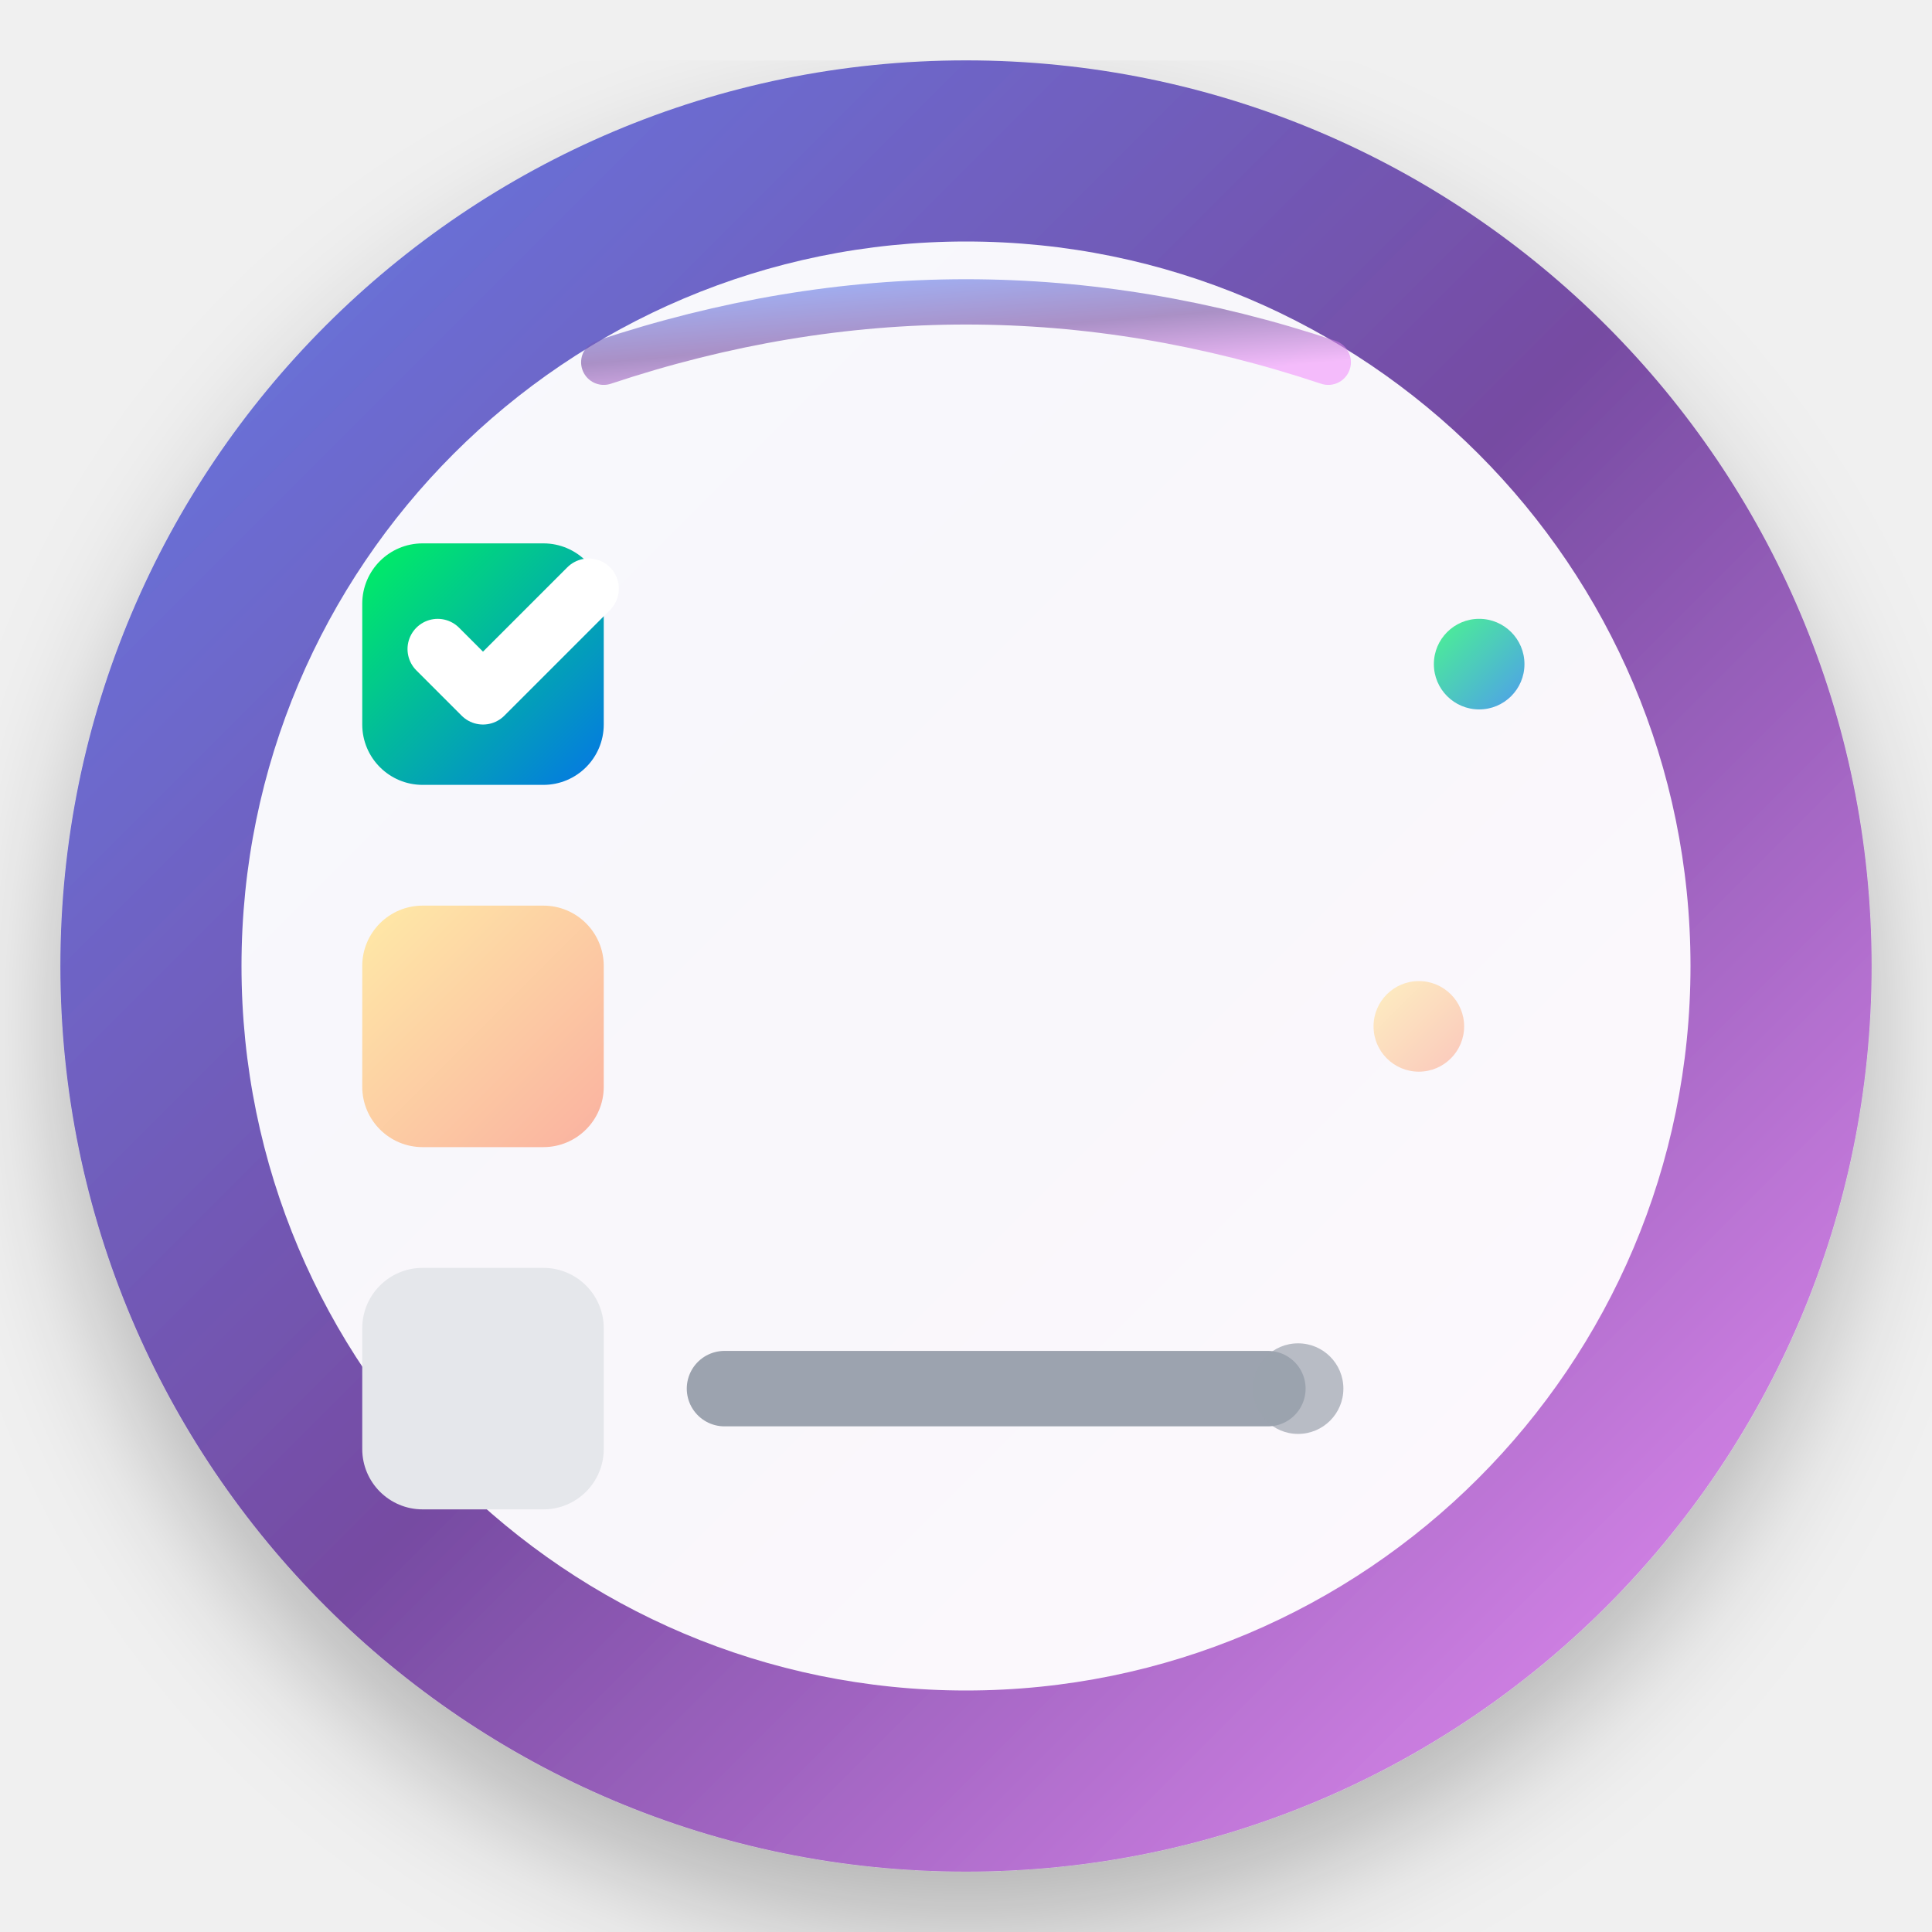
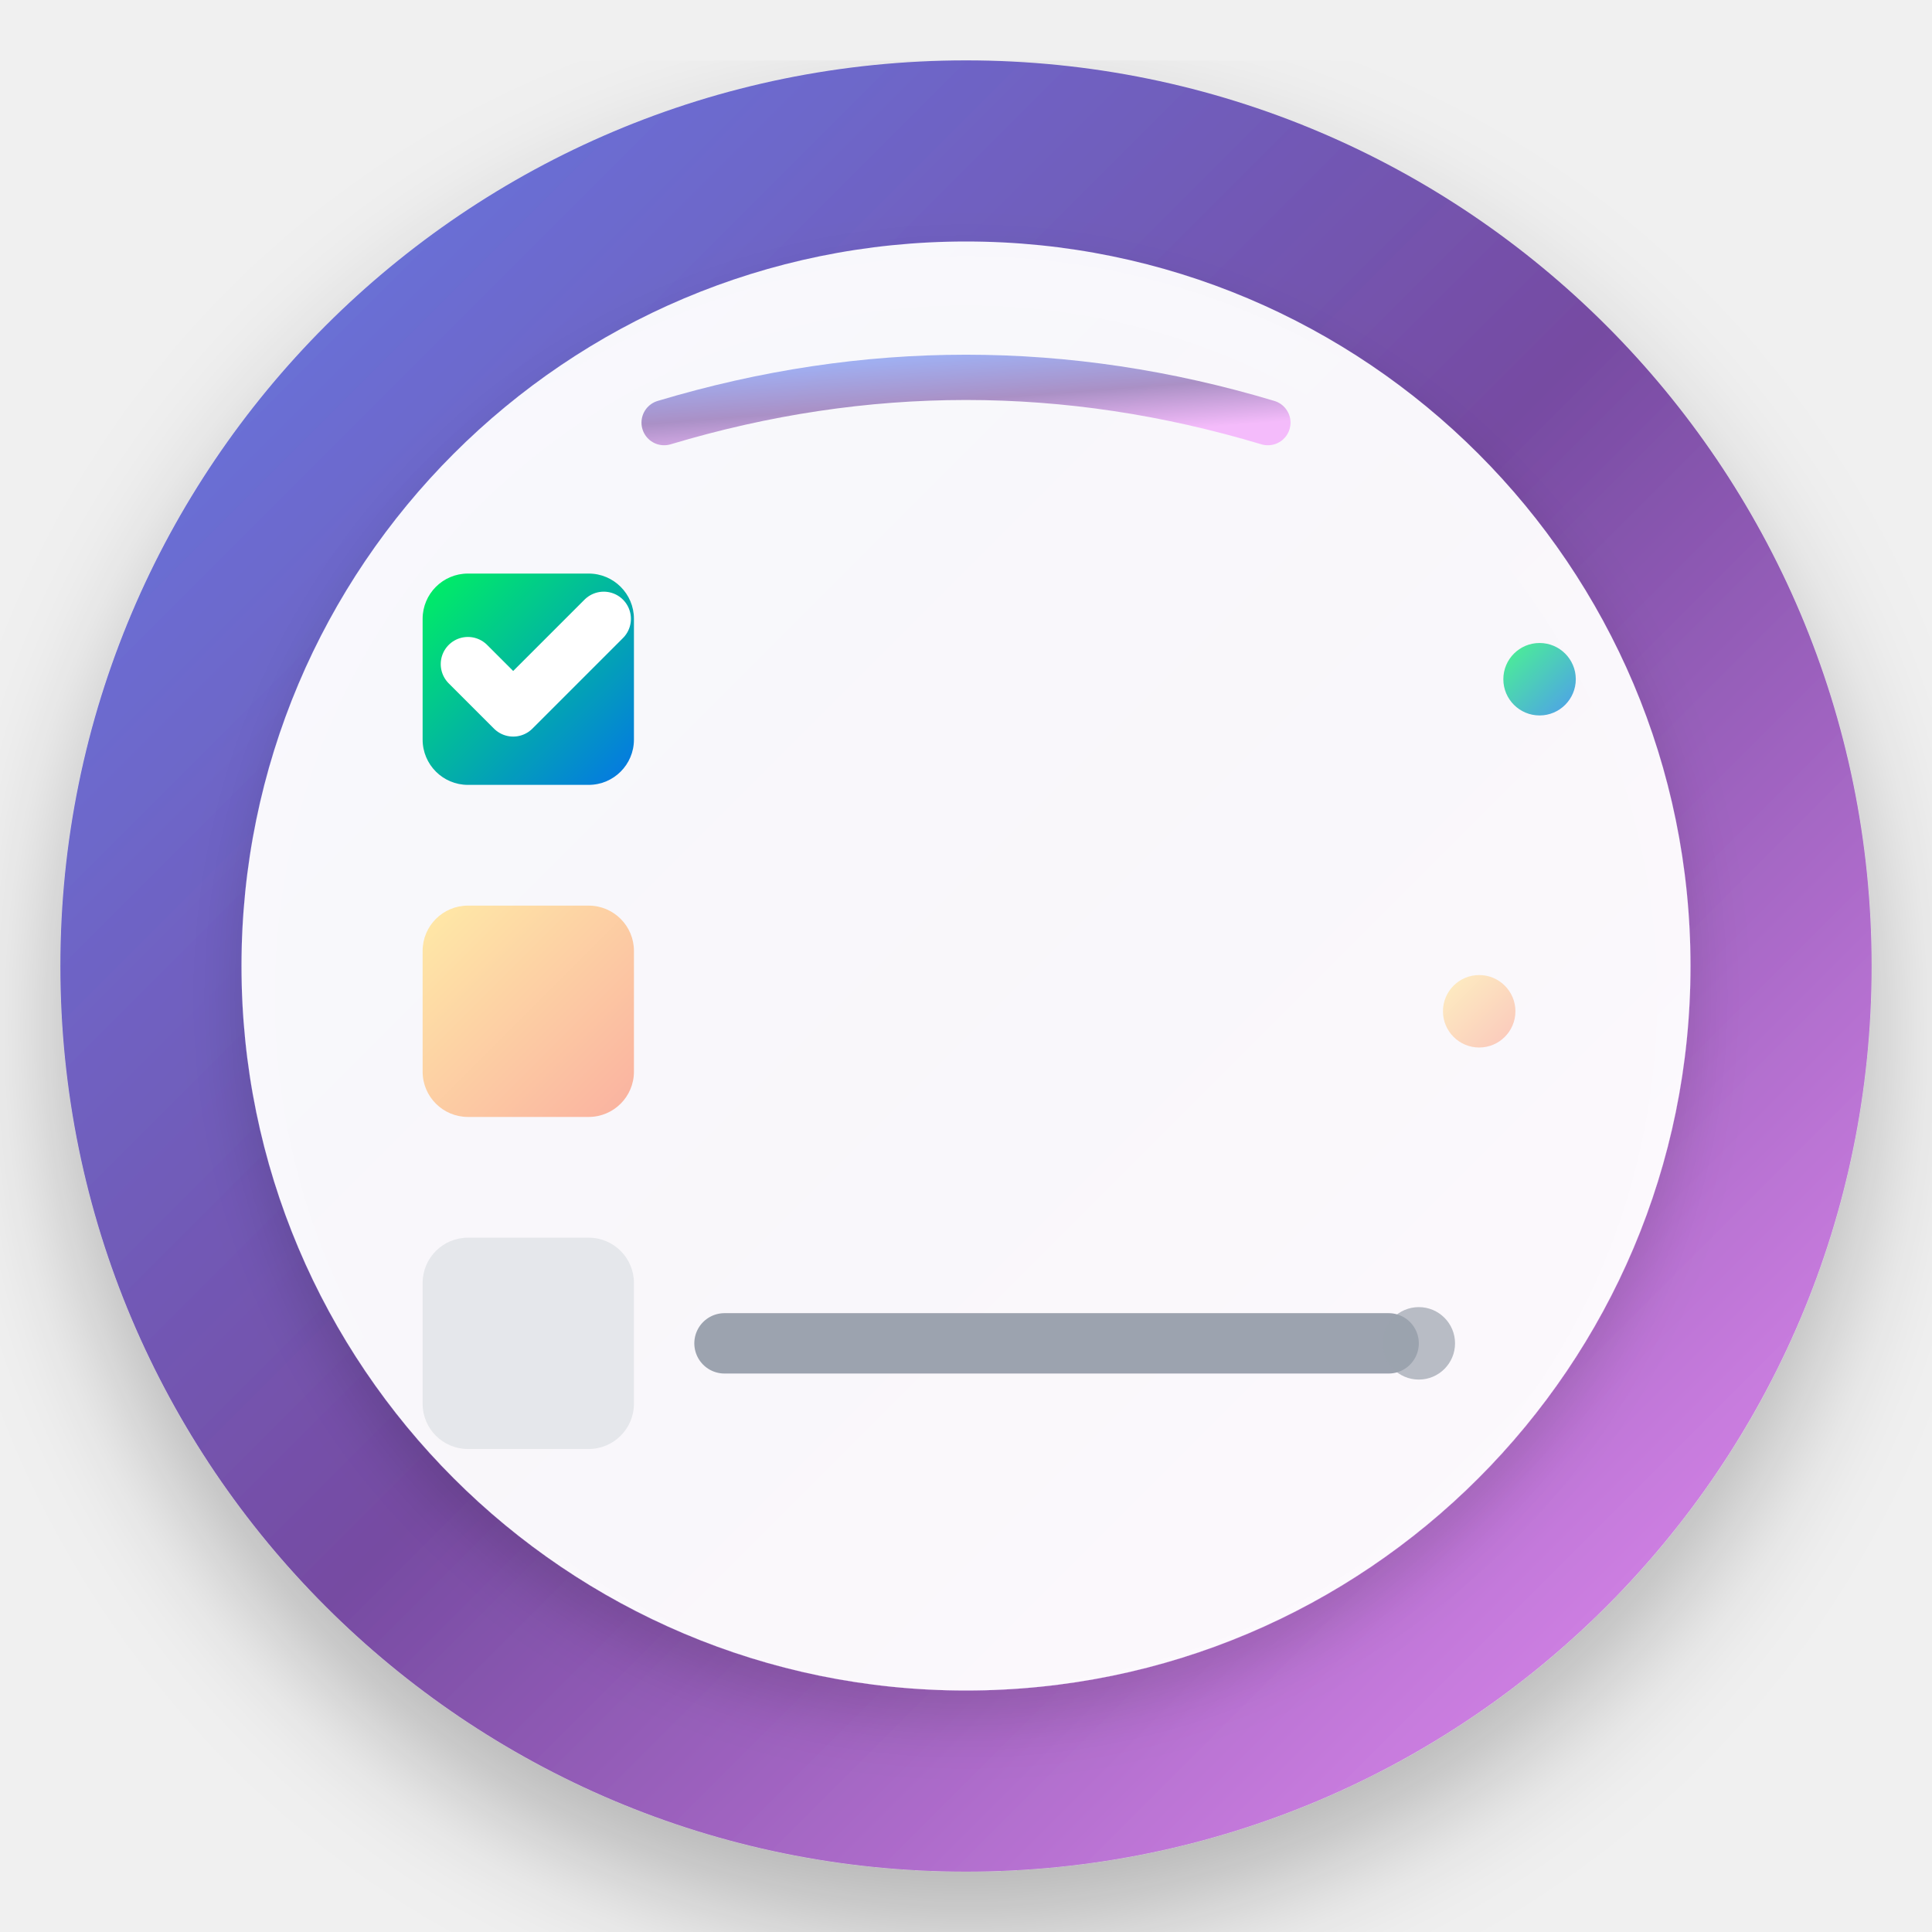
<svg xmlns="http://www.w3.org/2000/svg" viewBox="0 0 36 36" width="36" height="36">
-   <defs>
-     <linearGradient id="bgGradient" x1="0%" y1="0%" x2="100%" y2="100%">
-       <stop offset="0%" style="stop-color:#667eea;stop-opacity:1" />
-       <stop offset="50%" style="stop-color:#764ba2;stop-opacity:1" />
-       <stop offset="100%" style="stop-color:#f093fb;stop-opacity:1" />
-     </linearGradient>
-     <linearGradient id="checkGradient" x1="0%" y1="0%" x2="100%" y2="100%">
-       <stop offset="0%" style="stop-color:#00f260;stop-opacity:1" />
-       <stop offset="100%" style="stop-color:#0575e6;stop-opacity:1" />
-     </linearGradient>
-     <linearGradient id="pendingGradient" x1="0%" y1="0%" x2="100%" y2="100%">
-       <stop offset="0%" style="stop-color:#ffeaa7;stop-opacity:1" />
-       <stop offset="100%" style="stop-color:#fab1a0;stop-opacity:1" />
-     </linearGradient>
-     <filter id="shadow" x="-50%" y="-50%" width="200%" height="200%">
-       <feDropShadow dx="0" dy="1.125" stdDeviation="1.125" flood-opacity="0.25" />
-     </filter>
-   </defs>
-   <circle cx="18" cy="18" r="16.875" fill="url(#bgGradient)" filter="url(#shadow)" />
-   <circle cx="18" cy="18" r="13.5" fill="white" fill-opacity="0.95" />
-   <rect x="6.75" y="10.125" width="4.5" height="4.5" rx="1.125" fill="url(#checkGradient)" />
-   <path d="M8.156 12.094 L9 12.938 L10.969 10.969" fill="none" stroke="white" stroke-width="1.125" stroke-linecap="round" stroke-linejoin="round" />
-   <rect x="6.75" y="16.875" width="4.5" height="4.5" rx="1.125" fill="url(#pendingGradient)" />
-   <rect x="6.75" y="23.625" width="4.5" height="4.5" rx="1.125" fill="#e5e7eb" />
-   <line x1="13.5" y1="12.375" x2="27" y2="12.375" stroke="url(#checkGradient)" stroke-width="1.406" stroke-linecap="round" />
-   <line x1="13.5" y1="19.125" x2="25.875" y2="19.125" stroke="url(#pendingGradient)" stroke-width="1.406" stroke-linecap="round" />
-   <line x1="13.5" y1="25.875" x2="23.625" y2="25.875" stroke="#9ca3af" stroke-width="1.406" stroke-linecap="round" />
-   <circle cx="27.562" cy="12.375" r="0.844" fill="url(#checkGradient)" fill-opacity="0.7" />
-   <circle cx="26.438" cy="19.125" r="0.844" fill="url(#pendingGradient)" fill-opacity="0.7" />
-   <circle cx="24.188" cy="25.875" r="0.844" fill="#9ca3af" fill-opacity="0.7" />
-   <path d="M11.25 6.75 Q18 4.5 24.75 6.75" fill="none" stroke="url(#bgGradient)" stroke-width="0.844" stroke-linecap="round" opacity="0.6" />
+   <g transform="scale(0.5625)">
+     <defs>
+       <linearGradient id="bgGradient" x1="0%" y1="0%" x2="100%" y2="100%">
+         <stop offset="0%" style="stop-color:#667eea;stop-opacity:1" />
+         <stop offset="50%" style="stop-color:#764ba2;stop-opacity:1" />
+         <stop offset="100%" style="stop-color:#f093fb;stop-opacity:1" />
+       </linearGradient>
+       <linearGradient id="checkGradient" x1="0%" y1="0%" x2="100%" y2="100%">
+         <stop offset="0%" style="stop-color:#00f260;stop-opacity:1" />
+         <stop offset="100%" style="stop-color:#0575e6;stop-opacity:1" />
+       </linearGradient>
+       <linearGradient id="pendingGradient" x1="0%" y1="0%" x2="100%" y2="100%">
+         <stop offset="0%" style="stop-color:#ffeaa7;stop-opacity:1" />
+         <stop offset="100%" style="stop-color:#fab1a0;stop-opacity:1" />
+       </linearGradient>
+       <filter id="shadow" x="-50%" y="-50%" width="200%" height="200%">
+         <feDropShadow dx="0" dy="2" stdDeviation="2" flood-opacity="0.25" />
+       </filter>
+       <filter id="innerShadow" x="-50%" y="-50%" width="200%" height="200%">
+         <feDropShadow dx="0" dy="1" stdDeviation="1" flood-opacity="0.15" />
+       </filter>
+     </defs>
+     <circle cx="32" cy="32" r="30" fill="url(#bgGradient)" filter="url(#shadow)" />
+     <circle cx="32" cy="32" r="24" fill="white" fill-opacity="0.95" filter="url(#innerShadow)" />
+     <rect x="14" y="19" width="7" height="7" rx="1.5" fill="url(#checkGradient)" />
+     <path d="M15.5 22 L17 23.5 L20 20.5" fill="none" stroke="white" stroke-width="1.8" stroke-linecap="round" stroke-linejoin="round" />
+     <rect x="14" y="30" width="7" height="7" rx="1.5" fill="url(#pendingGradient)" />
+     <rect x="14" y="41" width="7" height="7" rx="1.5" fill="#e5e7eb" />
+     <line x1="24" y1="22.5" x2="50" y2="22.5" stroke="url(#checkGradient)" stroke-width="2" stroke-linecap="round" />
+     <line x1="24" y1="33.5" x2="48" y2="33.5" stroke="url(#pendingGradient)" stroke-width="2" stroke-linecap="round" />
+     <line x1="24" y1="44.5" x2="46" y2="44.5" stroke="#9ca3af" stroke-width="2" stroke-linecap="round" />
+     <circle cx="51" cy="22.5" r="1.2" fill="url(#checkGradient)" fill-opacity="0.7" />
+     <circle cx="49" cy="33.5" r="1.2" fill="url(#pendingGradient)" fill-opacity="0.7" />
+     <circle cx="47" cy="44.5" r="1.2" fill="#9ca3af" fill-opacity="0.7" />
+     <path d="M22 14 Q32 11 42 14" fill="none" stroke="url(#bgGradient)" stroke-width="1.5" stroke-linecap="round" opacity="0.6" />
+   </g>
</svg>
